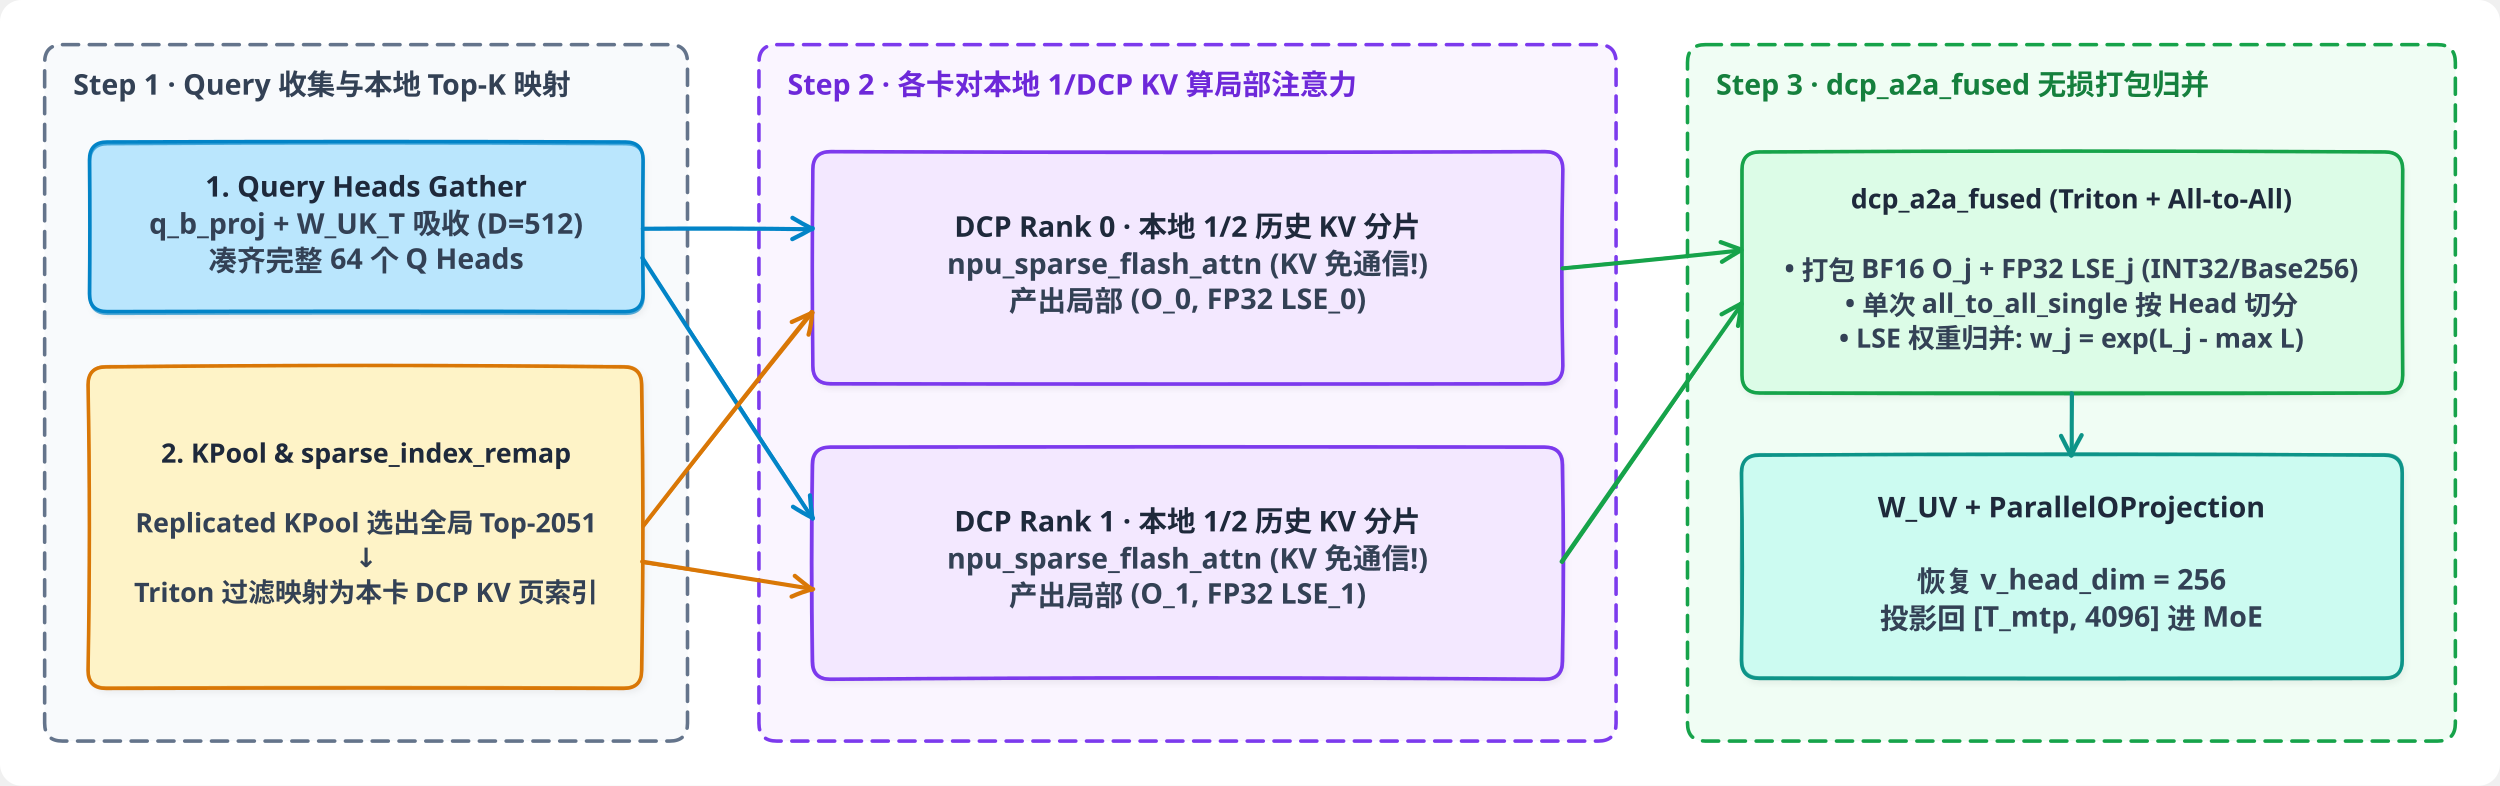
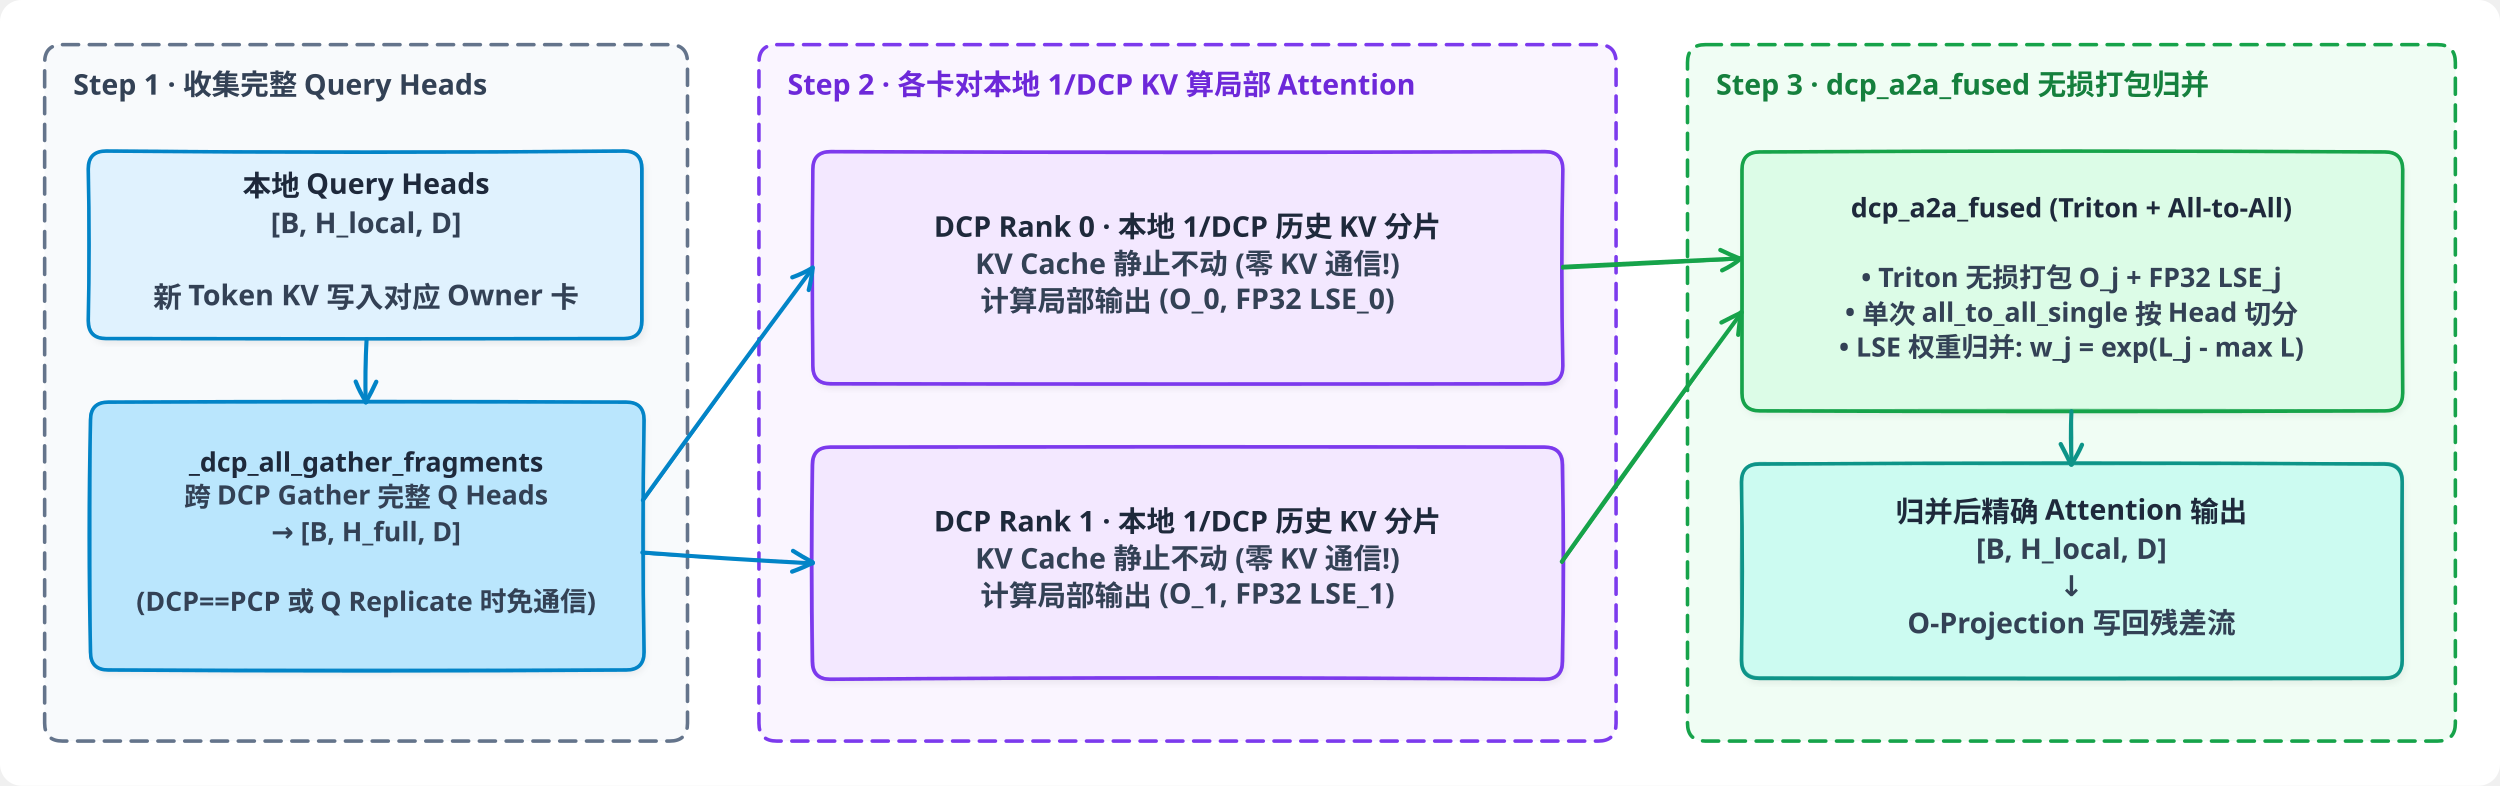
<svg xmlns="http://www.w3.org/2000/svg" viewBox="0 0 1400 440" width="1400" height="440" font-family="'Comic Sans MS', 'Segoe Print', 'Bradley Hand', 'Chalkboard SE', 'Microsoft YaHei', sans-serif">
  <defs>
    <filter id="paper-shadow" x="-2%" y="-2%" width="104%" height="106%">
      <feDropShadow dx="1.5" dy="2.5" stdDeviation="2" flood-color="#0f172a" flood-opacity="0.07" />
    </filter>
  </defs>
  <rect x="0" y="0" width="1400" height="440" fill="#ffffff" rx="12" />
  <path d="M 35.0 25 L 375.0 25 Q 385 25 385 35.0 L 385 405.0 Q 385 415 375.0 415 L 35.0 415 Q 25 415 25 405.0 L 25 35.0 Q 25 25 35.0 25 Z" fill="#f8fafc" stroke="none" />
  <path d="M 35.0 25 L 375.0 25 Q 385 25 385 35.0 L 385 405.0 Q 385 415 375.0 415 L 35.0 415 Q 25 415 25 405.0 L 25 35.0 Q 25 25 35.0 25 Z" fill="none" stroke="#64748b" stroke-width="2" stroke-linecap="round" stroke-linejoin="round" opacity="1" stroke-dasharray="9 6" />
-   <path d="M 60.0 80 L 350.0 80 Q 360 80 360 90.0 L 360 165.0 Q 360 175 350.0 175 L 60.0 175 Q 50 175 50 165.0 L 50 90.0 Q 50 80 60.0 80 Z" fill="#bae6fd" stroke="none" filter="url(#paper-shadow)" />
-   <path d="M 60.1 79.5 Q 205.0 79.0 350.1 79.5 Q 360.1 79.5 360.1 89.5 Q 359.7 127.5 360.1 164.5 Q 360.1 174.5 350.1 174.5 Q 205.0 174.1 60.1 174.5 Q 50.1 174.5 50.1 164.5 Q 50.5 127.5 50.1 89.5 Q 50.1 79.5 60.1 79.5" fill="none" stroke="#0284c7" stroke-width="2" stroke-linecap="round" stroke-linejoin="round" opacity="1" />
-   <path d="M 60.4 80.7 Q 205.0 79.8 350.4 80.7 Q 360.4 80.7 360.4 90.7 Q 359.7 127.5 360.4 165.7 Q 360.4 175.7 350.4 175.7 Q 205.0 175.3 60.4 175.7 Q 50.4 175.7 50.4 165.7 Q 50.4 127.5 50.4 90.7 Q 50.4 80.7 60.4 80.7" fill="none" stroke="#0284c7" stroke-width="1.5" stroke-linecap="round" stroke-linejoin="round" opacity="0.65" />
-   <path d="M 60.0 205 L 350.0 205 Q 360 205 360 215.0 L 360 375.0 Q 360 385 350.0 385 L 60.0 385 Q 50 385 50 375.0 L 50 215.0 Q 50 205 60.0 205 Z" fill="#fef3c7" stroke="none" filter="url(#paper-shadow)" />
-   <path d="M 59.3 205.5 Q 205.0 203.8 349.3 205.5 Q 359.3 205.5 359.3 215.5 Q 360.7 295.0 359.3 375.5 Q 359.3 385.5 349.3 385.5 Q 205.0 385.1 59.3 385.5 Q 49.3 385.5 49.3 375.5 Q 50.8 295.0 49.3 215.5 Q 49.3 205.5 59.3 205.5" fill="none" stroke="#d97706" stroke-width="2" stroke-linecap="round" stroke-linejoin="round" opacity="1" />
-   <path d="M 59.5 205.1 Q 205.0 204.4 349.5 205.1 Q 359.5 205.1 359.5 215.1 Q 360.8 295.0 359.5 375.1 Q 359.5 385.1 349.5 385.1 Q 205.0 384.4 59.5 385.1 Q 49.5 385.1 49.5 375.1 Q 50.6 295.0 49.5 215.1 Q 49.5 205.1 59.5 205.1" fill="none" stroke="#d97706" stroke-width="1.5" stroke-linecap="round" stroke-linejoin="round" opacity="0.65" />
+   <path d="M 60.0 85 L 350.0 85 Q 360 85 360 95.0 L 360 180.0 Q 360 190 350.0 190 L 60.0 190 Q 50 190 50 180.0 L 50 95.0 Q 50 85 60.0 85 Z" fill="#e0f2fe" stroke="none" filter="url(#paper-shadow)" />
+   <path d="M 59.4 84.6 Q 205.0 85.9 349.4 84.6 Q 359.4 84.6 359.4 94.6 Q 359.5 137.5 359.4 179.6 Q 359.4 189.6 349.4 189.6 Q 205.0 189.9 59.4 189.6 Q 49.4 189.6 49.4 179.6 Q 50.4 137.5 49.4 94.6 Q 49.4 84.6 59.4 84.6" fill="none" stroke="#0284c7" stroke-width="2" stroke-linecap="round" stroke-linejoin="round" opacity="1" />
+   <path d="M 59.7 84.5 Q 205.0 85.5 349.7 84.5 Q 359.7 84.5 359.7 94.5 Q 359.3 137.5 359.7 179.5 Q 359.7 189.5 349.7 189.5 Q 205.0 189.5 59.7 189.5 Q 49.7 189.5 49.7 179.5 Q 49.4 137.5 49.7 94.5 Q 49.7 84.5 59.7 84.5" fill="none" stroke="#0284c7" stroke-width="1.5" stroke-linecap="round" stroke-linejoin="round" opacity="0.65" />
+   <path d="M 60.0 225 L 350.0 225 Q 360 225 360 235.0 L 360 365.0 Q 360 375 350.0 375 L 60.0 375 Q 50 375 50 365.0 L 50 235.0 Q 50 225 60.0 225 Z" fill="#bae6fd" stroke="none" filter="url(#paper-shadow)" />
+   <path d="M 60.7 225.2 Q 205.0 224.5 350.7 225.2 Q 360.7 225.2 360.7 235.2 Q 359.4 300.0 360.7 365.2 Q 360.7 375.2 350.7 375.2 Q 205.0 376.2 60.7 375.2 Q 50.7 375.2 50.7 365.2 Q 49.2 300.0 50.7 235.2 Q 50.7 225.2 60.7 225.2" fill="none" stroke="#0284c7" stroke-width="2" stroke-linecap="round" stroke-linejoin="round" opacity="1" />
+   <path d="M 60.5 225.1 Q 205.0 225.5 350.5 225.1 Q 360.5 225.1 360.5 235.1 Q 360.6 300.0 360.5 365.1 Q 360.5 375.1 350.5 375.1 Q 205.0 375.0 60.5 375.1 Q 50.5 375.1 50.5 365.1 Q 50.9 300.0 50.5 235.1 Q 50.5 225.1 60.5 225.1" fill="none" stroke="#0284c7" stroke-width="1.5" stroke-linecap="round" stroke-linejoin="round" opacity="0.65" />
  <path d="M 435.0 25 L 895.0 25 Q 905 25 905 35.0 L 905 405.0 Q 905 415 895.0 415 L 435.0 415 Q 425 415 425 405.0 L 425 35.0 Q 425 25 435.0 25 Z" fill="#faf5ff" stroke="none" />
  <path d="M 435.0 25 L 895.0 25 Q 905 25 905 35.0 L 905 405.0 Q 905 415 895.0 415 L 435.0 415 Q 425 415 425 405.0 L 425 35.0 Q 425 25 435.0 25 Z" fill="none" stroke="#7c3aed" stroke-width="2" stroke-linecap="round" stroke-linejoin="round" opacity="1" stroke-dasharray="9 6" />
  <path d="M 465.0 85 L 865.0 85 Q 875 85 875 95.0 L 875 205.0 Q 875 215 865.0 215 L 465.0 215 Q 455 215 455 205.0 L 455 95.0 Q 455 85 465.0 85 Z" fill="#f3e8ff" stroke="none" filter="url(#paper-shadow)" />
  <path d="M 465.2 84.9 Q 665.0 85.8 865.2 84.9 Q 875.2 84.9 875.2 94.9 Q 874.0 150.0 875.2 204.9 Q 875.2 214.9 865.2 214.9 Q 665.0 215.3 465.2 214.9 Q 455.2 214.9 455.2 204.9 Q 454.6 150.0 455.2 94.9 Q 455.2 84.9 465.2 84.9" fill="none" stroke="#7c3aed" stroke-width="2" stroke-linecap="round" stroke-linejoin="round" opacity="1" />
  <path d="M 465.1 85.1 Q 665.0 84.9 865.1 85.1 Q 875.1 85.1 875.1 95.1 Q 874.4 150.0 875.1 205.1 Q 875.1 215.1 865.1 215.1 Q 665.0 214.7 465.1 215.1 Q 455.1 215.1 455.1 205.1 Q 454.5 150.0 455.1 95.1 Q 455.1 85.1 465.1 85.1" fill="none" stroke="#7c3aed" stroke-width="1.5" stroke-linecap="round" stroke-linejoin="round" opacity="0.65" />
  <path d="M 465.0 250 L 865.0 250 Q 875 250 875 260.0 L 875 370.0 Q 875 380 865.0 380 L 465.0 380 Q 455 380 455 370.0 L 455 260.0 Q 455 250 465.0 250 Z" fill="#f3e8ff" stroke="none" filter="url(#paper-shadow)" />
  <path d="M 464.9 250.4 Q 665.0 250.1 864.9 250.4 Q 874.9 250.4 874.9 260.4 Q 876.2 315.0 874.9 370.4 Q 874.9 380.4 864.9 380.4 Q 665.0 378.8 464.9 380.4 Q 454.9 380.4 454.9 370.4 Q 454.0 315.0 454.9 260.4 Q 454.9 250.4 464.9 250.4" fill="none" stroke="#7c3aed" stroke-width="2" stroke-linecap="round" stroke-linejoin="round" opacity="1" />
  <path d="M 465.3 250.3 Q 665.0 249.5 865.3 250.3 Q 875.3 250.3 875.3 260.3 Q 875.0 315.0 875.3 370.3 Q 875.3 380.3 865.3 380.3 Q 665.0 379.1 465.3 380.3 Q 455.3 380.3 455.3 370.3 Q 454.4 315.0 455.3 260.3 Q 455.3 250.3 465.3 250.3" fill="none" stroke="#7c3aed" stroke-width="1.5" stroke-linecap="round" stroke-linejoin="round" opacity="0.65" />
  <path d="M 955.0 25 L 1365.0 25 Q 1375 25 1375 35.0 L 1375 405.0 Q 1375 415 1365.0 415 L 955.0 415 Q 945 415 945 405.0 L 945 35.0 Q 945 25 955.0 25 Z" fill="#f0fdf4" stroke="none" />
  <path d="M 955.0 25 L 1365.0 25 Q 1375 25 1375 35.0 L 1375 405.0 Q 1375 415 1365.0 415 L 955.0 415 Q 945 415 945 405.0 L 945 35.0 Q 945 25 955.0 25 Z" fill="none" stroke="#16a34a" stroke-width="2" stroke-linecap="round" stroke-linejoin="round" opacity="1" stroke-dasharray="9 6" />
-   <path d="M 985.0 85 L 1335.0 85 Q 1345 85 1345 95.0 L 1345 210.0 Q 1345 220 1335.0 220 L 985.0 220 Q 975 220 975 210.0 L 975 95.0 Q 975 85 985.0 85 Z" fill="#dcfce7" stroke="none" filter="url(#paper-shadow)" />
-   <path d="M 985.5 85.1 Q 1160.0 84.1 1335.5 85.1 Q 1345.5 85.1 1345.5 95.1 Q 1345.0 152.5 1345.5 210.1 Q 1345.5 220.1 1335.5 220.1 Q 1160.0 220.8 985.5 220.1 Q 975.5 220.1 975.5 210.1 Q 975.7 152.5 975.5 95.1 Q 975.5 85.1 985.5 85.1" fill="none" stroke="#16a34a" stroke-width="2" stroke-linecap="round" stroke-linejoin="round" opacity="1" />
-   <path d="M 985.6 85.0 Q 1160.0 84.4 1335.6 85.0 Q 1345.6 85.0 1345.6 95.0 Q 1345.6 152.5 1345.6 210.0 Q 1345.6 220.0 1335.6 220.0 Q 1160.0 219.3 985.6 220.0 Q 975.6 220.0 975.6 210.0 Q 974.8 152.5 975.6 95.0 Q 975.6 85.0 985.6 85.0" fill="none" stroke="#16a34a" stroke-width="1.5" stroke-linecap="round" stroke-linejoin="round" opacity="0.65" />
-   <path d="M 985.0 255 L 1335.0 255 Q 1345 255 1345 265.0 L 1345 370.0 Q 1345 380 1335.0 380 L 985.0 380 Q 975 380 975 370.0 L 975 265.0 Q 975 255 985.0 255 Z" fill="#ccfbf1" stroke="none" filter="url(#paper-shadow)" />
-   <path d="M 985.2 254.9 Q 1160.0 253.7 1335.2 254.9 Q 1345.2 254.9 1345.2 264.9 Q 1344.8 317.5 1345.2 369.9 Q 1345.2 379.9 1335.2 379.9 Q 1160.0 380.3 985.2 379.9 Q 975.2 379.9 975.2 369.9 Q 976.2 317.5 975.2 264.9 Q 975.2 254.9 985.2 254.9" fill="none" stroke="#0d9488" stroke-width="2" stroke-linecap="round" stroke-linejoin="round" opacity="1" />
-   <path d="M 985.5 254.4 Q 1160.0 255.3 1335.5 254.4 Q 1345.5 254.4 1345.5 264.4 Q 1345.7 317.5 1345.5 369.4 Q 1345.5 379.4 1335.5 379.4 Q 1160.0 379.5 985.5 379.4 Q 975.5 379.4 975.5 369.4 Q 974.6 317.5 975.5 264.4 Q 975.5 254.4 985.5 254.4" fill="none" stroke="#0d9488" stroke-width="1.5" stroke-linecap="round" stroke-linejoin="round" opacity="0.65" />
-   <path d="M 360.0 128.1 Q 407.0 127.7 454.9 128.4" fill="none" stroke="#0284c7" stroke-width="2.3" stroke-linecap="round" />
-   <path d="M 360.3 128.3 Q 407.1 128.4 454.9 128.1" fill="none" stroke="#0284c7" stroke-width="1.4" stroke-linecap="round" />
-   <path d="M 454.8 128.1 Q 449.6 125.5 443.8 122.0" fill="none" stroke="#0284c7" stroke-width="2.4" stroke-linecap="round" />
-   <path d="M 455.1 127.8 Q 449.9 130.9 443.7 133.9" fill="none" stroke="#0284c7" stroke-width="2.4" stroke-linecap="round" />
-   <path d="M 359.7 144.4 Q 407.1 218.0 455.1 290.5" fill="none" stroke="#0284c7" stroke-width="2.3" stroke-linecap="round" />
-   <path d="M 360.0 144.9 Q 408.3 218.1 455.2 290.3" fill="none" stroke="#0284c7" stroke-width="1.4" stroke-linecap="round" />
-   <path d="M 454.9 289.8 Q 454.0 283.8 453.6 277.4" fill="none" stroke="#0284c7" stroke-width="2.4" stroke-linecap="round" />
-   <path d="M 455.2 290.1 Q 449.7 287.4 444.1 283.8" fill="none" stroke="#0284c7" stroke-width="2.4" stroke-linecap="round" />
-   <path d="M 360.3 294.4 Q 406.9 234.4 454.5 174.7" fill="none" stroke="#d97706" stroke-width="2.3" stroke-linecap="round" />
-   <path d="M 359.9 295.3 Q 406.7 235.4 455.3 175.1" fill="none" stroke="#d97706" stroke-width="1.4" stroke-linecap="round" />
-   <path d="M 454.9 175.1 Q 448.9 177.9 443.4 180.3" fill="none" stroke="#d97706" stroke-width="2.4" stroke-linecap="round" />
-   <path d="M 454.8 174.8 Q 454.4 181.7 452.8 187.4" fill="none" stroke="#d97706" stroke-width="2.4" stroke-linecap="round" />
-   <path d="M 359.6 314.5 Q 406.4 322.0 455.4 329.9" fill="none" stroke="#d97706" stroke-width="2.3" stroke-linecap="round" />
-   <path d="M 359.7 315.2 Q 407.8 322.1 455.3 329.9" fill="none" stroke="#d97706" stroke-width="1.4" stroke-linecap="round" />
-   <path d="M 454.8 330.2 Q 449.7 326.3 445.1 322.5" fill="none" stroke="#d97706" stroke-width="2.4" stroke-linecap="round" />
-   <path d="M 454.8 330.0 Q 449.1 331.5 443.3 334.1" fill="none" stroke="#d97706" stroke-width="2.4" stroke-linecap="round" />
-   <path d="M 875.0 150.3 Q 924.3 145.7 975.2 140.2" fill="none" stroke="#16a34a" stroke-width="2.3" stroke-linecap="round" />
-   <path d="M 875.0 150.1 Q 925.7 145.3 975.0 140.2" fill="none" stroke="#16a34a" stroke-width="1.4" stroke-linecap="round" />
-   <path d="M 975.1 139.8 Q 969.8 137.8 963.6 135.6" fill="none" stroke="#16a34a" stroke-width="2.4" stroke-linecap="round" />
-   <path d="M 974.8 140.2 Q 969.7 143.2 964.3 146.6" fill="none" stroke="#16a34a" stroke-width="2.4" stroke-linecap="round" />
-   <path d="M 874.5 314.5 Q 924.4 242.4 975.2 170.5" fill="none" stroke="#16a34a" stroke-width="2.3" stroke-linecap="round" />
-   <path d="M 874.9 315.2 Q 925.1 243.2 975.3 170.3" fill="none" stroke="#16a34a" stroke-width="1.4" stroke-linecap="round" />
-   <path d="M 975.2 170.0 Q 969.1 173.2 964.1 176.0" fill="none" stroke="#16a34a" stroke-width="2.4" stroke-linecap="round" />
-   <path d="M 974.9 170.1 Q 974.5 176.6 973.3 182.5" fill="none" stroke="#16a34a" stroke-width="2.4" stroke-linecap="round" />
-   <path d="M 1160.3 220.4 Q 1160.1 238.5 1160.2 254.9" fill="none" stroke="#0d9488" stroke-width="2.3" stroke-linecap="round" />
-   <path d="M 1159.8 219.8 Q 1160.1 236.7 1159.8 255.2" fill="none" stroke="#0d9488" stroke-width="1.4" stroke-linecap="round" />
-   <path d="M 1159.9 254.9 Q 1162.6 249.1 1165.7 243.7" fill="none" stroke="#0d9488" stroke-width="2.4" stroke-linecap="round" />
-   <path d="M 1159.9 255.1 Q 1157.1 249.9 1154.2 244.1" fill="none" stroke="#0d9488" stroke-width="2.4" stroke-linecap="round" />
-   <text x="41.0" y="53.0" font-size="16" font-weight="700" fill="#334155" text-anchor="start">Step 1 · Query 收集与本地 Top-K 映射</text>
-   <text x="205.0" y="110.1" font-size="16" font-weight="700" fill="#1e293b" text-anchor="middle">1. Query Heads Gather</text>
-   <text x="205.0" y="130.9" font-size="16" font-weight="600" fill="#334155" text-anchor="middle">q_b_proj + W_UK_T 吸收 (D=512)</text>
-   <text x="205.0" y="151.7" font-size="16" font-weight="600" fill="#334155" text-anchor="middle">凑齐完整 64 个 Q Heads</text>
-   <text x="205.0" y="259.1" font-size="15" font-weight="700" fill="#1e293b" text-anchor="middle">2. KPool &amp; sparse_index_remap</text>
-   <text x="205.0" y="278.6" font-size="15" font-weight="600" fill="#334155" text-anchor="middle" />
-   <text x="205.0" y="298.1" font-size="15" font-weight="600" fill="#334155" text-anchor="middle">Replicated KPool 选出全局 Top-2051</text>
-   <text x="205.0" y="317.6" font-size="15" font-weight="600" fill="#334155" text-anchor="middle">↓</text>
-   <text x="205.0" y="337.1" font-size="15" font-weight="600" fill="#334155" text-anchor="middle">Triton 过滤映射为本卡 DCP KV 页索引</text>
-   <text x="441.0" y="53.0" font-size="16" font-weight="700" fill="#6d28d9" text-anchor="start">Step 2 · 各卡对本地 1/DCP KV 算局部注意力</text>
-   <text x="665.0" y="132.6" font-size="16" font-weight="700" fill="#1e293b" text-anchor="middle">DCP Rank 0 · 本地 1/2 历史 KV 分片</text>
-   <text x="665.0" y="153.4" font-size="16" font-weight="600" fill="#334155" text-anchor="middle">npu_sparse_flash_attn (KV 免通信!)</text>
-   <text x="665.0" y="174.2" font-size="16" font-weight="600" fill="#334155" text-anchor="middle">产出局部 (O_0, FP32 LSE_0)</text>
-   <text x="665.0" y="297.6" font-size="16" font-weight="700" fill="#1e293b" text-anchor="middle">DCP Rank 1 · 本地 1/2 历史 KV 分片</text>
-   <text x="665.0" y="318.4" font-size="16" font-weight="600" fill="#334155" text-anchor="middle">npu_sparse_flash_attn (KV 免通信!)</text>
-   <text x="665.0" y="339.2" font-size="16" font-weight="600" fill="#334155" text-anchor="middle">产出局部 (O_1, FP32 LSE_1)</text>
+   <path d="M 985.0 85 L 1335.0 85 Q 1345 85 1345 95.0 L 1345 220.0 Q 1345 230 1335.0 230 L 985.0 230 Q 975 230 975 220.0 L 975 95.0 Q 975 85 985.0 85 Z" fill="#dcfce7" stroke="none" filter="url(#paper-shadow)" />
+   <path d="M 985.5 85.1 Q 1160.0 84.1 1335.5 85.1 Q 1345.5 85.1 1345.5 95.1 Q 1345.0 157.5 1345.5 220.1 Q 1345.5 230.1 1335.5 230.1 Q 1160.0 230.8 985.5 230.1 Q 975.5 230.1 975.5 220.1 Q 975.7 157.5 975.5 95.1 Q 975.5 85.1 985.5 85.1" fill="none" stroke="#16a34a" stroke-width="2" stroke-linecap="round" stroke-linejoin="round" opacity="1" />
+   <path d="M 985.6 85.0 Q 1160.0 84.4 1335.6 85.0 Q 1345.6 85.0 1345.6 95.0 Q 1345.6 157.5 1345.6 220.0 Q 1345.6 230.0 1335.6 230.0 Q 1160.0 229.3 985.6 230.0 Q 975.6 230.0 975.6 220.0 Q 974.8 157.5 975.6 95.0 Q 975.6 85.0 985.6 85.0" fill="none" stroke="#16a34a" stroke-width="1.5" stroke-linecap="round" stroke-linejoin="round" opacity="0.65" />
+   <path d="M 985.0 260 L 1335.0 260 Q 1345 260 1345 270.0 L 1345 370.0 Q 1345 380 1335.0 380 L 985.0 380 Q 975 380 975 370.0 L 975 270.0 Q 975 260 985.0 260 Z" fill="#ccfbf1" stroke="none" filter="url(#paper-shadow)" />
+   <path d="M 985.2 259.9 Q 1160.0 258.7 1335.2 259.9 Q 1345.2 259.9 1345.2 269.9 Q 1344.8 320.0 1345.2 369.9 Q 1345.2 379.9 1335.2 379.9 Q 1160.0 380.3 985.2 379.9 Q 975.2 379.9 975.2 369.9 Q 976.2 320.0 975.2 269.9 Q 975.2 259.9 985.2 259.9" fill="none" stroke="#0d9488" stroke-width="2" stroke-linecap="round" stroke-linejoin="round" opacity="1" />
+   <path d="M 985.5 259.4 Q 1160.0 260.3 1335.5 259.4 Q 1345.5 259.4 1345.5 269.4 Q 1345.7 320.0 1345.5 369.4 Q 1345.5 379.4 1335.5 379.4 Q 1160.0 379.5 985.5 379.4 Q 975.5 379.4 975.5 369.4 Q 974.6 320.0 975.5 269.4 Q 975.5 259.4 985.5 259.4" fill="none" stroke="#0d9488" stroke-width="1.5" stroke-linecap="round" stroke-linejoin="round" opacity="0.65" />
+   <path d="M 205.3 189.9 Q 204.3 207.7 204.8 225.4" fill="none" stroke="#0284c7" stroke-width="2.3" stroke-linecap="round" />
+   <path d="M 205.1 190.2 Q 204.8 208.2 204.7 224.7" fill="none" stroke="#0284c7" stroke-width="1.4" stroke-linecap="round" />
+   <path d="M 204.9 225.2 Q 208.2 219.3 210.7 213.8" fill="none" stroke="#0284c7" stroke-width="2.4" stroke-linecap="round" />
+   <path d="M 205.1 225.1 Q 201.6 219.9 199.2 213.7" fill="none" stroke="#0284c7" stroke-width="2.4" stroke-linecap="round" />
+   <path d="M 360.0 280.1 Q 407.0 214.7 454.9 150.4" fill="none" stroke="#0284c7" stroke-width="2.3" stroke-linecap="round" />
+   <path d="M 360.3 280.3 Q 407.1 215.4 454.9 150.1" fill="none" stroke="#0284c7" stroke-width="1.4" stroke-linecap="round" />
+   <path d="M 454.8 150.1 Q 449.6 153.2 443.7 155.3" fill="none" stroke="#0284c7" stroke-width="2.4" stroke-linecap="round" />
+   <path d="M 455.1 149.8 Q 454.5 156.2 452.9 162.4" fill="none" stroke="#0284c7" stroke-width="2.4" stroke-linecap="round" />
+   <path d="M 359.7 309.4 Q 407.1 313.0 455.1 315.5" fill="none" stroke="#0284c7" stroke-width="2.3" stroke-linecap="round" />
+   <path d="M 360.0 309.9 Q 408.3 313.1 455.2 315.3" fill="none" stroke="#0284c7" stroke-width="1.4" stroke-linecap="round" />
+   <path d="M 454.9 314.8 Q 449.3 311.8 444.1 308.5" fill="none" stroke="#0284c7" stroke-width="2.4" stroke-linecap="round" />
+   <path d="M 455.2 315.1 Q 449.5 318.0 443.6 320.1" fill="none" stroke="#0284c7" stroke-width="2.4" stroke-linecap="round" />
+   <path d="M 875.3 149.4 Q 924.4 146.9 974.5 144.7" fill="none" stroke="#16a34a" stroke-width="2.3" stroke-linecap="round" />
+   <path d="M 874.9 150.3 Q 924.2 147.9 975.3 145.1" fill="none" stroke="#16a34a" stroke-width="1.4" stroke-linecap="round" />
+   <path d="M 974.9 145.1 Q 968.9 142.7 963.4 140.0" fill="none" stroke="#16a34a" stroke-width="2.4" stroke-linecap="round" />
+   <path d="M 974.8 144.8 Q 970.2 148.7 964.4 151.4" fill="none" stroke="#16a34a" stroke-width="2.4" stroke-linecap="round" />
+   <path d="M 874.6 314.5 Q 923.9 244.5 975.4 174.9" fill="none" stroke="#16a34a" stroke-width="2.3" stroke-linecap="round" />
+   <path d="M 874.7 315.2 Q 925.3 244.6 975.3 174.9" fill="none" stroke="#16a34a" stroke-width="1.4" stroke-linecap="round" />
+   <path d="M 974.8 175.2 Q 969.2 177.9 964.0 180.6" fill="none" stroke="#16a34a" stroke-width="2.4" stroke-linecap="round" />
+   <path d="M 974.8 175.0 Q 974.2 180.7 973.4 187.5" fill="none" stroke="#16a34a" stroke-width="2.4" stroke-linecap="round" />
+   <path d="M 1160.0 230.3 Q 1159.3 245.7 1160.2 260.2" fill="none" stroke="#0d9488" stroke-width="2.3" stroke-linecap="round" />
+   <path d="M 1160.0 230.1 Q 1160.7 245.3 1160.0 260.2" fill="none" stroke="#0d9488" stroke-width="1.4" stroke-linecap="round" />
+   <path d="M 1160.1 259.8 Q 1163.5 254.6 1165.9 249.1" fill="none" stroke="#0d9488" stroke-width="2.4" stroke-linecap="round" />
+   <path d="M 1159.8 260.2 Q 1157.0 254.3 1154.0 248.7" fill="none" stroke="#0d9488" stroke-width="2.4" stroke-linecap="round" />
+   <text x="41.0" y="53.0" font-size="16" font-weight="700" fill="#334155" text-anchor="start">Step 1 · 收集完整 Query Heads</text>
+   <text x="205.0" y="109.7" font-size="16" font-weight="700" fill="#1e293b" text-anchor="middle">本地 Query Heads</text>
+   <text x="205.0" y="130.5" font-size="16" font-weight="600" fill="#334155" text-anchor="middle">[B, H_local, D]</text>
+   <text x="205.0" y="151.3" font-size="16" font-weight="600" fill="#334155" text-anchor="middle" />
+   <text x="205.0" y="172.1" font-size="16" font-weight="600" fill="#334155" text-anchor="middle">新 Token KV 写入对应 Owner 卡</text>
+   <text x="205.0" y="264.1" font-size="15" font-weight="700" fill="#1e293b" text-anchor="middle">_dcp_all_gather_fragments</text>
+   <text x="205.0" y="283.6" font-size="15" font-weight="600" fill="#334155" text-anchor="middle">跨 DCP Gather 完整 Q Heads</text>
+   <text x="205.0" y="303.1" font-size="15" font-weight="600" fill="#334155" text-anchor="middle">→ [B, H_full, D]</text>
+   <text x="205.0" y="322.6" font-size="15" font-weight="600" fill="#334155" text-anchor="middle" />
+   <text x="205.0" y="342.1" font-size="15" font-weight="600" fill="#334155" text-anchor="middle">(DCP==PCP 或 Q Replicate 时免通信)</text>
+   <text x="441.0" y="53.0" font-size="16" font-weight="700" fill="#6d28d9" text-anchor="start">Step 2 · 各卡对本地 1/DCP KV 算局部 Attention</text>
+   <text x="665.0" y="132.6" font-size="16" font-weight="700" fill="#1e293b" text-anchor="middle">DCP Rank 0 · 本地 1/DCP 历史 KV 分片</text>
+   <text x="665.0" y="153.4" font-size="16" font-weight="600" fill="#334155" text-anchor="middle">KV Cache 静止不动 (零 KV 通信!)</text>
+   <text x="665.0" y="174.2" font-size="16" font-weight="600" fill="#334155" text-anchor="middle">计算局部输出 (O_0, FP32 LSE_0)</text>
+   <text x="665.0" y="297.6" font-size="16" font-weight="700" fill="#1e293b" text-anchor="middle">DCP Rank 1 · 本地 1/DCP 历史 KV 分片</text>
+   <text x="665.0" y="318.4" font-size="16" font-weight="600" fill="#334155" text-anchor="middle">KV Cache 静止不动 (零 KV 通信!)</text>
+   <text x="665.0" y="339.2" font-size="16" font-weight="600" fill="#334155" text-anchor="middle">计算局部输出 (O_1, FP32 LSE_1)</text>
  <text x="961.0" y="53.0" font-size="16" font-weight="700" fill="#15803d" text-anchor="start">Step 3 · dcp_a2a_fused 无损打包归并</text>
-   <text x="1160.0" y="116.7" font-size="15" font-weight="700" fill="#1e293b" text-anchor="middle">dcp_a2a_fused (Triton + All-to-All)</text>
-   <text x="1160.0" y="136.2" font-size="15" font-weight="600" fill="#334155" text-anchor="middle" />
-   <text x="1160.0" y="155.7" font-size="15" font-weight="600" fill="#334155" text-anchor="middle">• 打包 BF16 O_j + FP32 LSE_j (INT32/Base256)</text>
-   <text x="1160.0" y="175.2" font-size="15" font-weight="600" fill="#334155" text-anchor="middle">• 单次 all_to_all_single 按 Head 切分</text>
-   <text x="1160.0" y="194.7" font-size="15" font-weight="600" fill="#334155" text-anchor="middle">• LSE 权重归并: w_j = exp(L_j - max L)</text>
-   <text x="1160.0" y="289.7" font-size="16" font-weight="700" fill="#1e293b" text-anchor="middle">W_UV + ParallelOProjection</text>
-   <text x="1160.0" y="310.5" font-size="16" font-weight="600" fill="#334155" text-anchor="middle" />
-   <text x="1160.0" y="331.3" font-size="16" font-weight="600" fill="#334155" text-anchor="middle">恢复 v_head_dim = 256</text>
-   <text x="1160.0" y="352.1" font-size="16" font-weight="600" fill="#334155" text-anchor="middle">投影回 [T_mtp, 4096] 进 MoE</text>
+   <text x="1160.0" y="121.7" font-size="15" font-weight="700" fill="#1e293b" text-anchor="middle">dcp_a2a_fused (Triton + All-to-All)</text>
+   <text x="1160.0" y="141.2" font-size="15" font-weight="600" fill="#334155" text-anchor="middle" />
+   <text x="1160.0" y="160.7" font-size="15" font-weight="600" fill="#334155" text-anchor="middle">• Triton 无损打包 O_j + FP32 LSE_j</text>
+   <text x="1160.0" y="180.2" font-size="15" font-weight="600" fill="#334155" text-anchor="middle">• 单次 all_to_all_single 按 Head 切分</text>
+   <text x="1160.0" y="199.7" font-size="15" font-weight="600" fill="#334155" text-anchor="middle">• LSE 权重归并: w_j = exp(L_j - max L)</text>
+   <text x="1160.0" y="292.2" font-size="16" font-weight="700" fill="#1e293b" text-anchor="middle">归并后精确 Attention 输出</text>
+   <text x="1160.0" y="313.0" font-size="16" font-weight="600" fill="#334155" text-anchor="middle">[B, H_local, D]</text>
+   <text x="1160.0" y="333.8" font-size="16" font-weight="600" fill="#334155" text-anchor="middle">↓</text>
+   <text x="1160.0" y="354.6" font-size="16" font-weight="600" fill="#334155" text-anchor="middle">O-Projection 写回残差流</text>
</svg>
